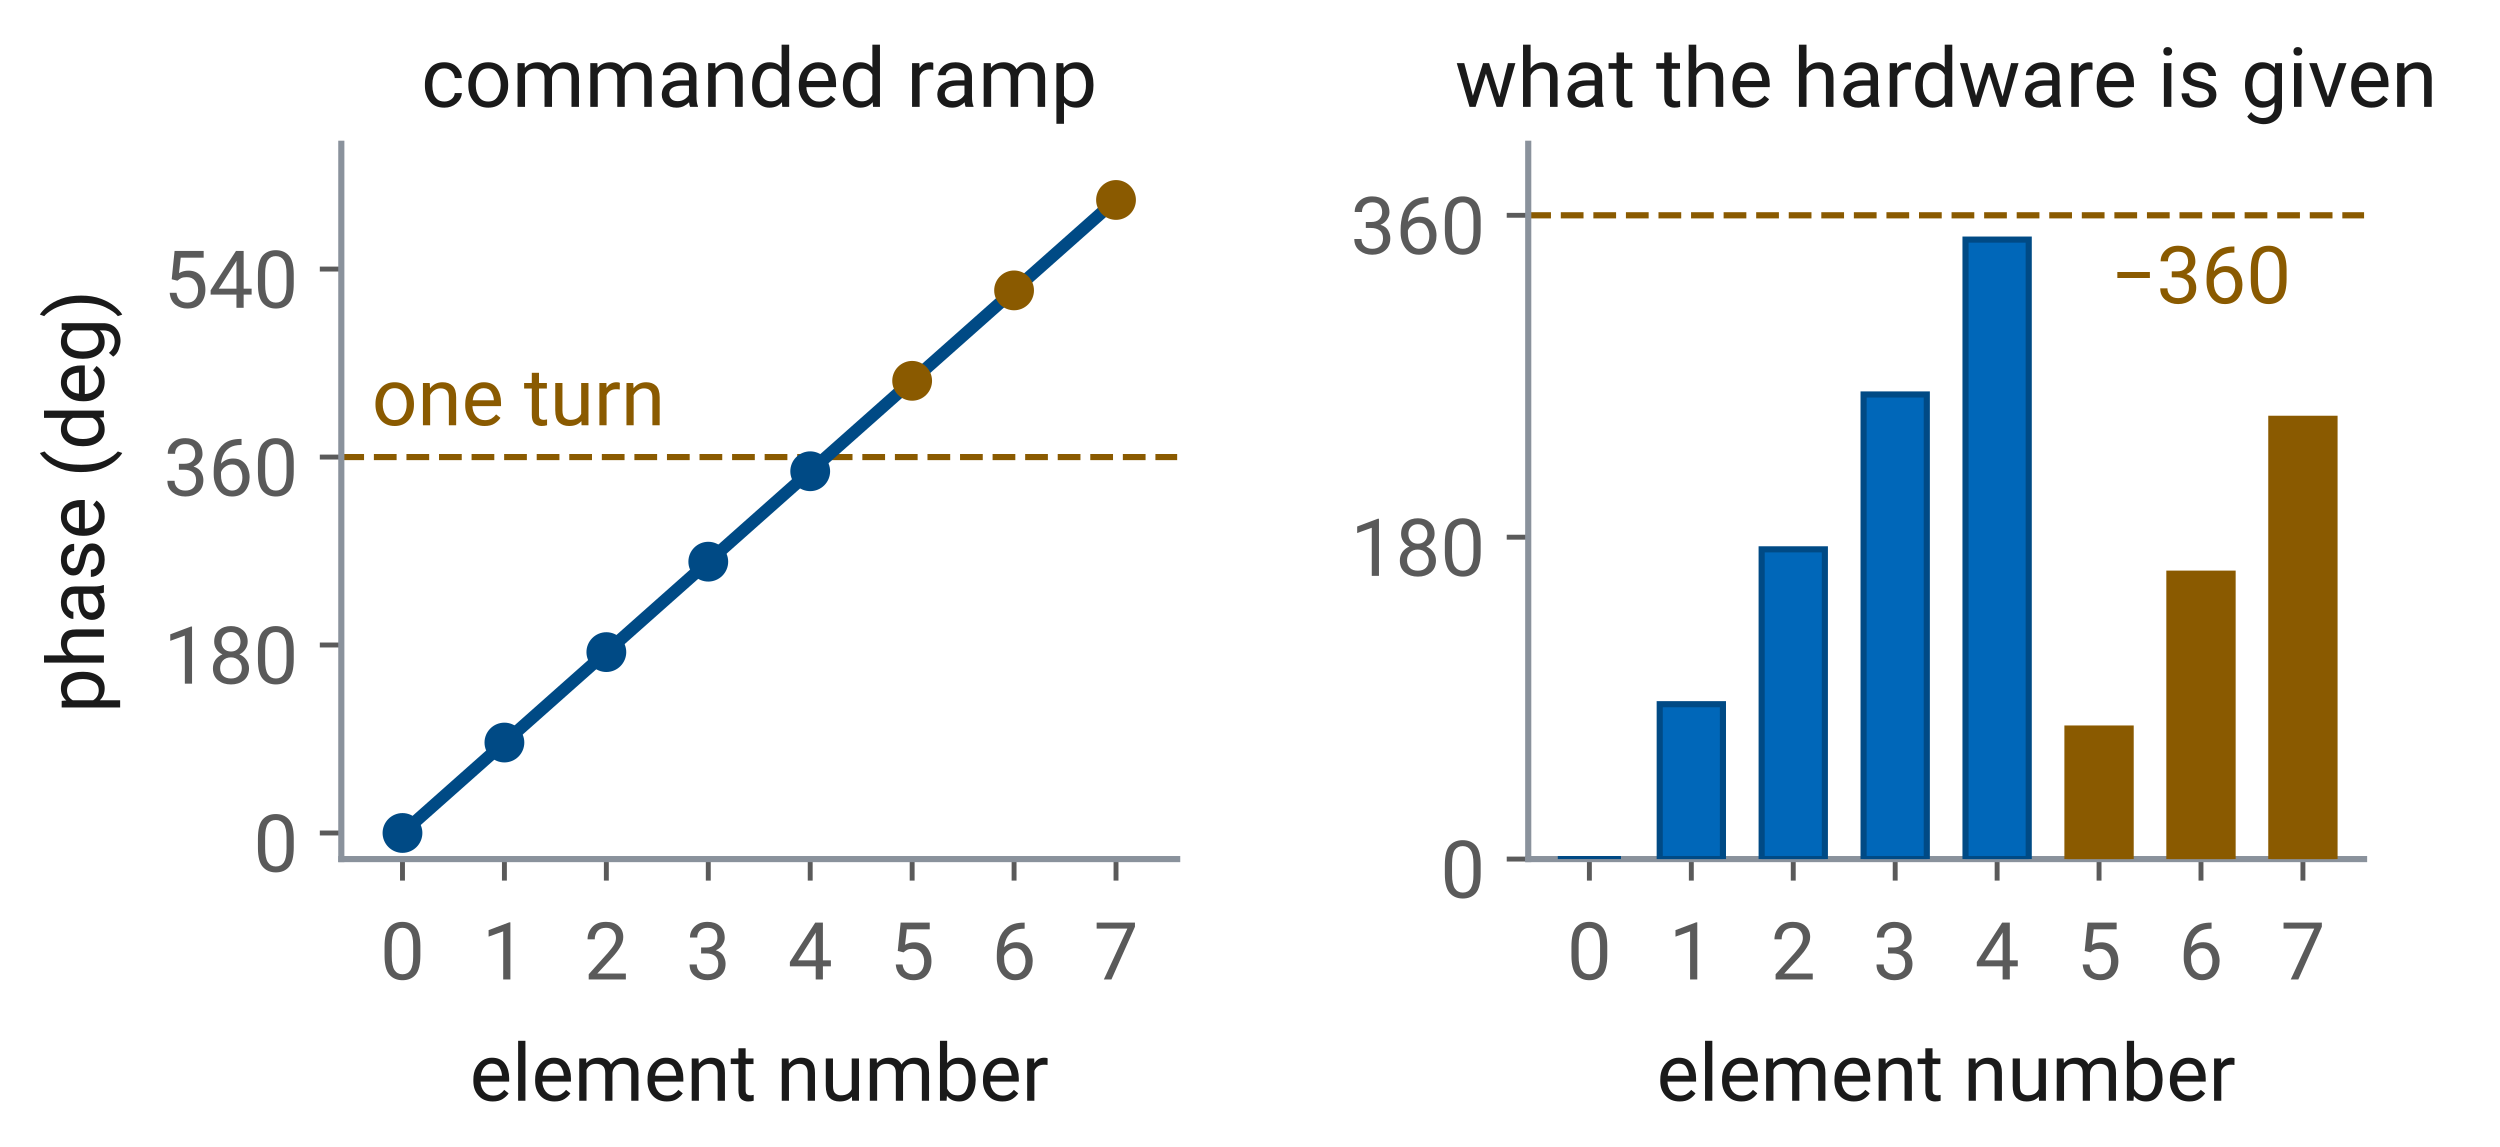
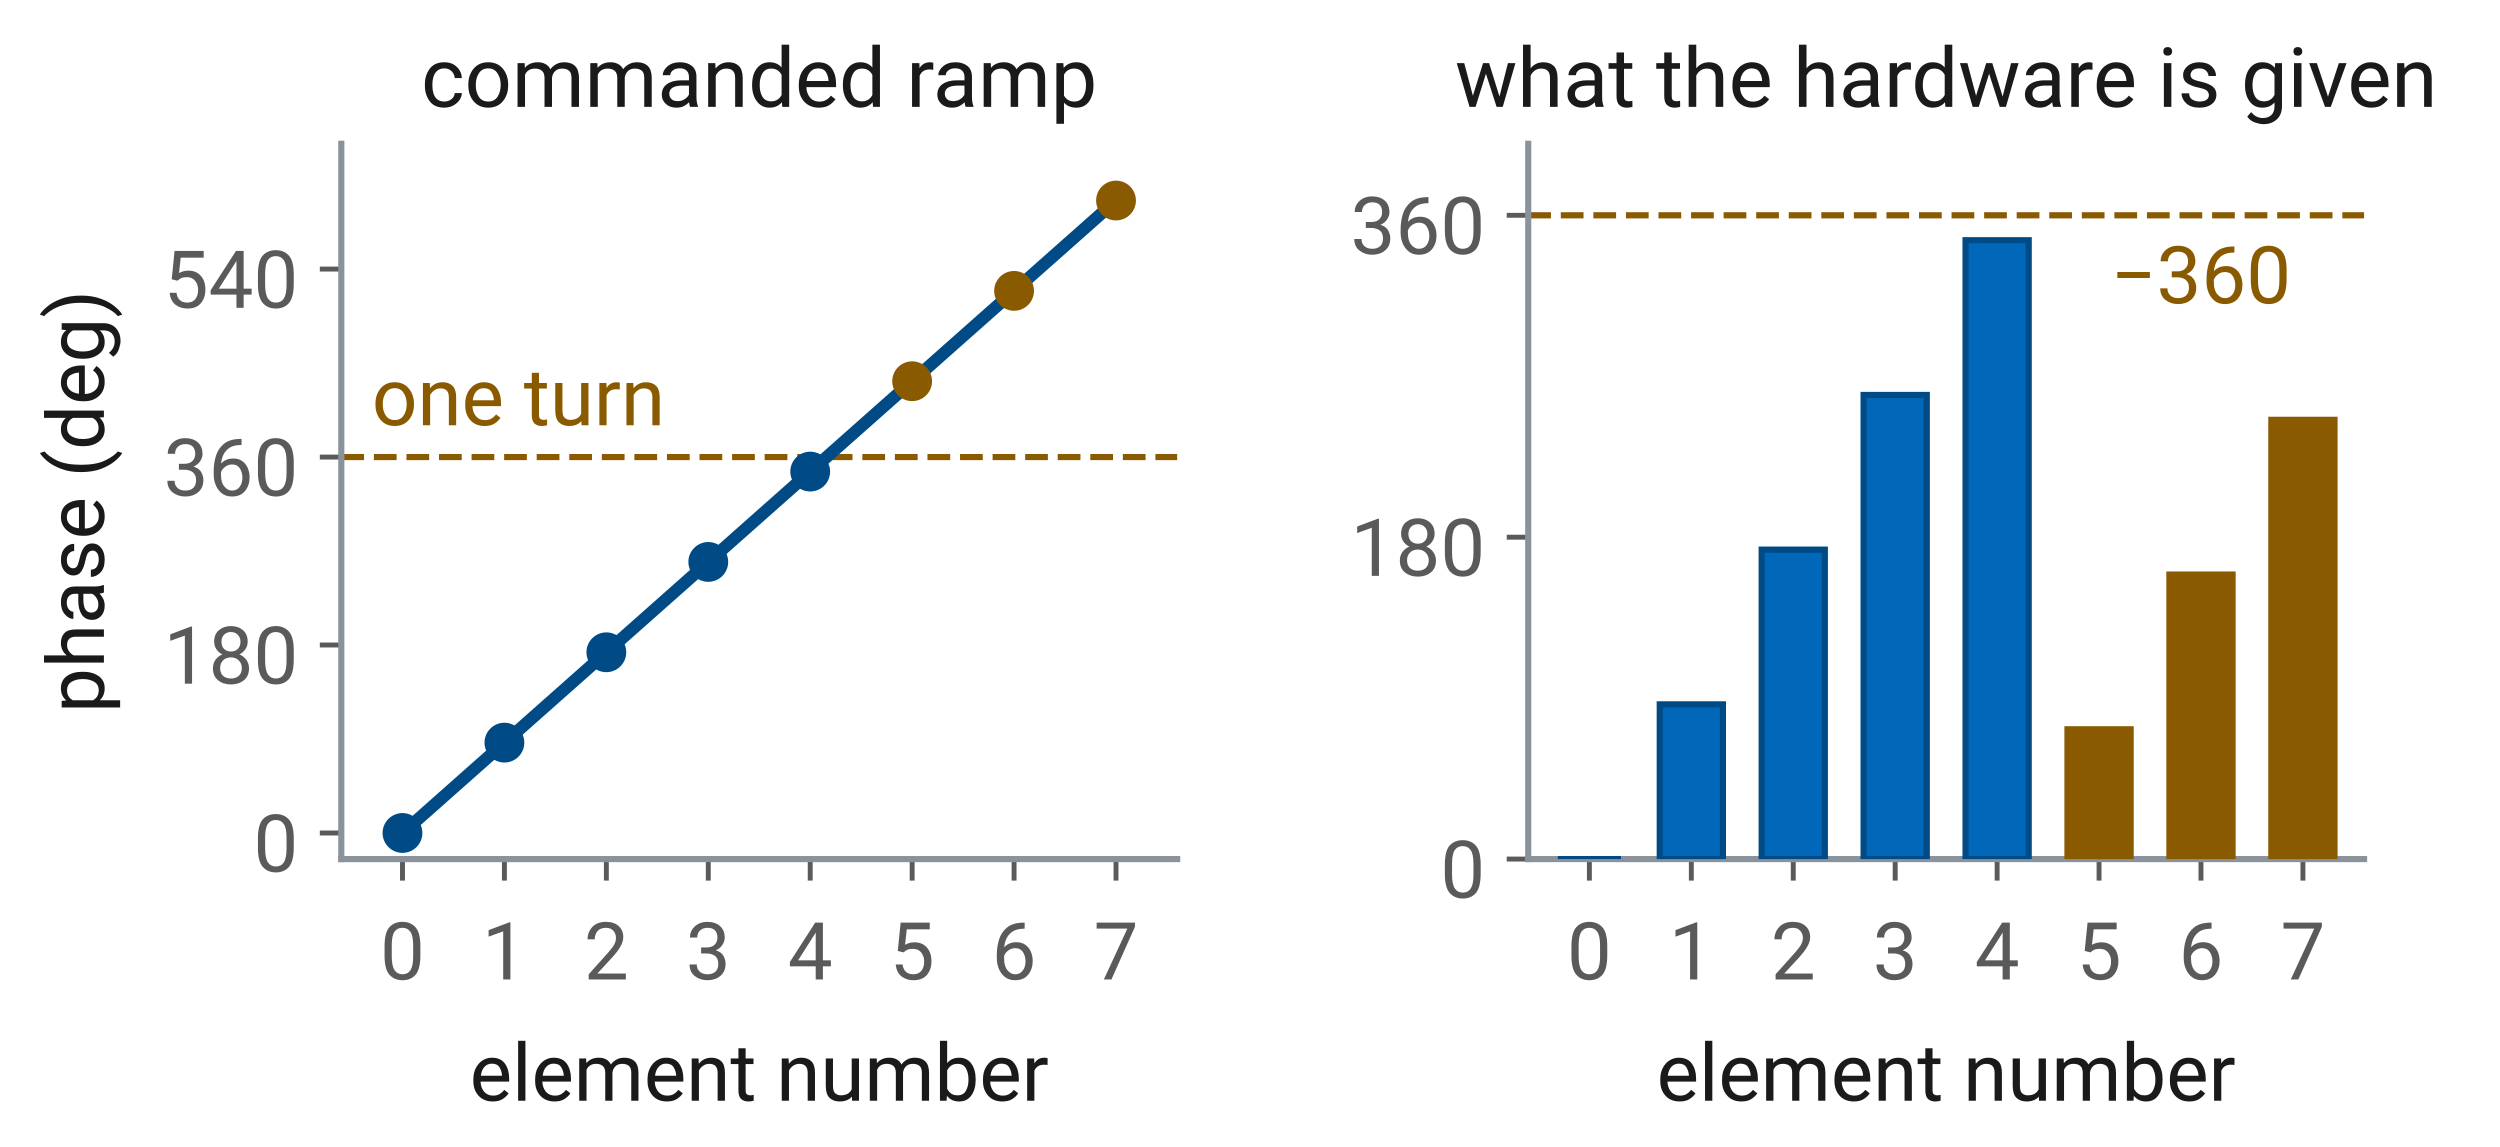
<svg xmlns="http://www.w3.org/2000/svg" xmlns:xlink="http://www.w3.org/1999/xlink" width="406.894pt" height="186.601pt" viewBox="0 0 406.894 186.601" version="1.1">
  <defs>
    <style type="text/css">*{stroke-linejoin: round; stroke-linecap: butt}</style>
  </defs>
  <g id="figure_1">
    <g id="patch_1">
      <path d="M 0 186.601  L 406.894 186.601  L 406.894 0  L 0 0  L 0 186.601  z " style="fill: none" />
    </g>
    <g id="axes_1">
      <g id="patch_2">
        <path d="M 55.552 139.822  L 191.594 139.822  L 191.594 23.398  L 55.552 23.398  L 55.552 139.822  z " style="fill: none" />
      </g>
      <g id="line2d_1">
        <path d="M 55.552 74.387  L 191.594 74.387  " clip-path="url(#p0079b4a630)" style="fill: none; stroke-dasharray: 3.7,1.6; stroke-dashoffset: 0; stroke: #8a5a00" />
      </g>
      <g id="matplotlib.axis_1">
        <g id="xtick_1">
          <g id="line2d_2">
            <defs>
              <path id="m032247daa6" d="M 0 0  L 0 3.5  " style="stroke: #5a5a5a; stroke-width: 0.8" />
            </defs>
            <g>
              <use xlink:href="#m032247daa6" x="65.507" y="139.822" style="fill: #5a5a5a; stroke: #5a5a5a; stroke-width: 0.8" />
            </g>
          </g>
          <g id="text_1">
            <text style="font-size: 13px; font-family:'Source Sans Pro', 'Segoe UI', Roboto, Helvetica, Arial, sans-serif; text-anchor: middle; fill: #5a5a5a" x="65.507" y="159.416" transform="rotate(-0 65.5067 159.4159)">0</text>
          </g>
        </g>
        <g id="xtick_2">
          <g id="line2d_3">
            <g>
              <use xlink:href="#m032247daa6" x="82.097" y="139.822" style="fill: #5a5a5a; stroke: #5a5a5a; stroke-width: 0.8" />
            </g>
          </g>
          <g id="text_2">
            <text style="font-size: 13px; font-family:'Source Sans Pro', 'Segoe UI', Roboto, Helvetica, Arial, sans-serif; text-anchor: middle; fill: #5a5a5a" x="82.097" y="159.416" transform="rotate(-0 82.09711 159.4159)">1</text>
          </g>
        </g>
        <g id="xtick_3">
          <g id="line2d_4">
            <g>
              <use xlink:href="#m032247daa6" x="98.688" y="139.822" style="fill: #5a5a5a; stroke: #5a5a5a; stroke-width: 0.8" />
            </g>
          </g>
          <g id="text_3">
            <text style="font-size: 13px; font-family:'Source Sans Pro', 'Segoe UI', Roboto, Helvetica, Arial, sans-serif; text-anchor: middle; fill: #5a5a5a" x="98.688" y="159.416" transform="rotate(-0 98.68751 159.4159)">2</text>
          </g>
        </g>
        <g id="xtick_4">
          <g id="line2d_5">
            <g>
              <use xlink:href="#m032247daa6" x="115.278" y="139.822" style="fill: #5a5a5a; stroke: #5a5a5a; stroke-width: 0.8" />
            </g>
          </g>
          <g id="text_4">
            <text style="font-size: 13px; font-family:'Source Sans Pro', 'Segoe UI', Roboto, Helvetica, Arial, sans-serif; text-anchor: middle; fill: #5a5a5a" x="115.278" y="159.416" transform="rotate(-0 115.2779 159.4159)">3</text>
          </g>
        </g>
        <g id="xtick_5">
          <g id="line2d_6">
            <g>
              <use xlink:href="#m032247daa6" x="131.868" y="139.822" style="fill: #5a5a5a; stroke: #5a5a5a; stroke-width: 0.8" />
            </g>
          </g>
          <g id="text_5">
            <text style="font-size: 13px; font-family:'Source Sans Pro', 'Segoe UI', Roboto, Helvetica, Arial, sans-serif; text-anchor: middle; fill: #5a5a5a" x="131.868" y="159.416" transform="rotate(-0 131.8683 159.4159)">4</text>
          </g>
        </g>
        <g id="xtick_6">
          <g id="line2d_7">
            <g>
              <use xlink:href="#m032247daa6" x="148.459" y="139.822" style="fill: #5a5a5a; stroke: #5a5a5a; stroke-width: 0.8" />
            </g>
          </g>
          <g id="text_6">
            <text style="font-size: 13px; font-family:'Source Sans Pro', 'Segoe UI', Roboto, Helvetica, Arial, sans-serif; text-anchor: middle; fill: #5a5a5a" x="148.459" y="159.416" transform="rotate(-0 148.4587 159.4159)">5</text>
          </g>
        </g>
        <g id="xtick_7">
          <g id="line2d_8">
            <g>
              <use xlink:href="#m032247daa6" x="165.049" y="139.822" style="fill: #5a5a5a; stroke: #5a5a5a; stroke-width: 0.8" />
            </g>
          </g>
          <g id="text_7">
            <text style="font-size: 13px; font-family:'Source Sans Pro', 'Segoe UI', Roboto, Helvetica, Arial, sans-serif; text-anchor: middle; fill: #5a5a5a" x="165.049" y="159.416" transform="rotate(-0 165.0491 159.4159)">6</text>
          </g>
        </g>
        <g id="xtick_8">
          <g id="line2d_9">
            <g>
              <use xlink:href="#m032247daa6" x="181.64" y="139.822" style="fill: #5a5a5a; stroke: #5a5a5a; stroke-width: 0.8" />
            </g>
          </g>
          <g id="text_8">
            <text style="font-size: 13px; font-family:'Source Sans Pro', 'Segoe UI', Roboto, Helvetica, Arial, sans-serif; text-anchor: middle; fill: #5a5a5a" x="181.64" y="159.416" transform="rotate(-0 181.6395 159.4159)">7</text>
          </g>
        </g>
        <g id="text_9">
          <text style="font-size: 13px; font-family:'Source Sans Pro', 'Segoe UI', Roboto, Helvetica, Arial, sans-serif; text-anchor: middle; fill: #1a1a1a" x="123.573" y="179.145" transform="rotate(-0 123.5731 179.1454)">element number</text>
        </g>
      </g>
      <g id="matplotlib.axis_2">
        <g id="ytick_1">
          <g id="line2d_10">
            <defs>
              <path id="m53c697907e" d="M 0 0  L -3.5 0  " style="stroke: #5a5a5a; stroke-width: 0.8" />
            </defs>
            <g>
              <use xlink:href="#m53c697907e" x="55.552" y="135.573" style="fill: #5a5a5a; stroke: #5a5a5a; stroke-width: 0.8" />
            </g>
          </g>
          <g id="text_10">
            <text style="font-size: 13px; font-family:'Source Sans Pro', 'Segoe UI', Roboto, Helvetica, Arial, sans-serif; text-anchor: end; fill: #5a5a5a" x="48.552" y="141.87" transform="rotate(-0 48.55246 141.8699)">0</text>
          </g>
        </g>
        <g id="ytick_2">
          <g id="line2d_11">
            <g>
              <use xlink:href="#m53c697907e" x="55.552" y="104.98" style="fill: #5a5a5a; stroke: #5a5a5a; stroke-width: 0.8" />
            </g>
          </g>
          <g id="text_11">
            <text style="font-size: 13px; font-family:'Source Sans Pro', 'Segoe UI', Roboto, Helvetica, Arial, sans-serif; text-anchor: end; fill: #5a5a5a" x="48.552" y="111.277" transform="rotate(-0 48.55246 111.2768)">180</text>
          </g>
        </g>
        <g id="ytick_3">
          <g id="line2d_12">
            <g>
              <use xlink:href="#m53c697907e" x="55.552" y="74.387" style="fill: #5a5a5a; stroke: #5a5a5a; stroke-width: 0.8" />
            </g>
          </g>
          <g id="text_12">
            <text style="font-size: 13px; font-family:'Source Sans Pro', 'Segoe UI', Roboto, Helvetica, Arial, sans-serif; text-anchor: end; fill: #5a5a5a" x="48.552" y="80.684" transform="rotate(-0 48.55246 80.68361)">360</text>
          </g>
        </g>
        <g id="ytick_4">
          <g id="line2d_13">
            <g>
              <use xlink:href="#m53c697907e" x="55.552" y="43.794" style="fill: #5a5a5a; stroke: #5a5a5a; stroke-width: 0.8" />
            </g>
          </g>
          <g id="text_13">
            <text style="font-size: 13px; font-family:'Source Sans Pro', 'Segoe UI', Roboto, Helvetica, Arial, sans-serif; text-anchor: end; fill: #5a5a5a" x="48.552" y="50.09" transform="rotate(-0 48.55246 50.09045)">540</text>
          </g>
        </g>
        <g id="text_14">
          <text style="font-size: 13px; font-family:'Source Sans Pro', 'Segoe UI', Roboto, Helvetica, Arial, sans-serif; text-anchor: middle; fill: #1a1a1a" x="16.914" y="81.61" transform="rotate(-90 16.91375 81.61012)">phase (deg)</text>
        </g>
      </g>
      <g id="patch_3">
        <path d="M 55.552 139.822  L 55.552 23.398  " style="fill: none; stroke: #8a929c; stroke-linejoin: miter; stroke-linecap: square" />
      </g>
      <g id="patch_4">
        <path d="M 55.552 139.822  L 191.594 139.822  " style="fill: none; stroke: #8a929c; stroke-linejoin: miter; stroke-linecap: square" />
      </g>
      <g id="text_15">
        <text style="font-size: 13px; font-family:'Source Sans Pro', 'Segoe UI', Roboto, Helvetica, Arial, sans-serif; text-anchor: start; fill: #8a5a00" x="60.53" y="69.211" transform="rotate(-0 60.52958 69.21145)">one turn</text>
      </g>
      <g id="line2d_14">
-         <path d="M 65.507 135.573  L 82.097 120.855  L 98.688 106.136  L 115.278 91.418  L 131.868 76.7  L 148.459 61.981  L 165.049 47.263  L 181.64 32.545  " clip-path="url(#p0079b4a630)" style="fill: none; stroke: #004a85; stroke-width: 2; stroke-linecap: square" />
+         <path d="M 65.507 135.573  L 82.097 120.868  L 98.688 106.163  L 115.278 91.458  L 131.868 76.753  L 148.459 62.047  L 165.049 47.342  L 181.64 32.637  " clip-path="url(#p0079b4a630)" style="fill: none; stroke: #004a85; stroke-width: 2; stroke-linecap: square" />
      </g>
      <g id="text_16">
        <text style="font-size: 13.5px; font-family:'Source Sans Pro', 'Segoe UI', Roboto, Helvetica, Arial, sans-serif; text-anchor: middle; fill: #1a1a1a" x="123.573" y="17.398" transform="rotate(-0 123.5731 17.39813)">commanded ramp</text>
      </g>
      <g id="PathCollection_1">
        <defs>
          <path id="m73cf9bdd0c" d="M 0 2.739  C 0.726 2.739 1.423 2.45 1.936 1.936  C 2.45 1.423 2.739 0.726 2.739 0  C 2.739 -0.726 2.45 -1.423 1.936 -1.936  C 1.423 -2.45 0.726 -2.739 0 -2.739  C -0.726 -2.739 -1.423 -2.45 -1.936 -1.936  C -2.45 -1.423 -2.739 -0.726 -2.739 0  C -2.739 0.726 -2.45 1.423 -1.936 1.936  C -1.423 2.45 -0.726 2.739 0 2.739  z " style="stroke: #004a85" />
        </defs>
        <g clip-path="url(#p0079b4a630)">
          <use xlink:href="#m73cf9bdd0c" x="65.507" y="135.573" style="fill: #004a85; stroke: #004a85" />
-           <use xlink:href="#m73cf9bdd0c" x="82.097" y="120.855" style="fill: #004a85; stroke: #004a85" />
-           <use xlink:href="#m73cf9bdd0c" x="98.688" y="106.136" style="fill: #004a85; stroke: #004a85" />
-           <use xlink:href="#m73cf9bdd0c" x="115.278" y="91.418" style="fill: #004a85; stroke: #004a85" />
-           <use xlink:href="#m73cf9bdd0c" x="131.868" y="76.7" style="fill: #004a85; stroke: #004a85" />
+           <use xlink:href="#m73cf9bdd0c" x="82.097" y="120.868" style="fill: #004a85; stroke: #004a85" />
+           <use xlink:href="#m73cf9bdd0c" x="98.688" y="106.163" style="fill: #004a85; stroke: #004a85" />
+           <use xlink:href="#m73cf9bdd0c" x="115.278" y="91.458" style="fill: #004a85; stroke: #004a85" />
+           <use xlink:href="#m73cf9bdd0c" x="131.868" y="76.753" style="fill: #004a85; stroke: #004a85" />
        </g>
      </g>
      <g id="PathCollection_2">
        <defs>
          <path id="m62451852fc" d="M 0 2.739  C 0.726 2.739 1.423 2.45 1.936 1.936  C 2.45 1.423 2.739 0.726 2.739 0  C 2.739 -0.726 2.45 -1.423 1.936 -1.936  C 1.423 -2.45 0.726 -2.739 0 -2.739  C -0.726 -2.739 -1.423 -2.45 -1.936 -1.936  C -2.45 -1.423 -2.739 -0.726 -2.739 0  C -2.739 0.726 -2.45 1.423 -1.936 1.936  C -1.423 2.45 -0.726 2.739 0 2.739  z " style="stroke: #8a5a00" />
        </defs>
        <g clip-path="url(#p0079b4a630)">
-           <use xlink:href="#m62451852fc" x="148.459" y="61.981" style="fill: #8a5a00; stroke: #8a5a00" />
-           <use xlink:href="#m62451852fc" x="165.049" y="47.263" style="fill: #8a5a00; stroke: #8a5a00" />
-           <use xlink:href="#m62451852fc" x="181.64" y="32.545" style="fill: #8a5a00; stroke: #8a5a00" />
+           <use xlink:href="#m62451852fc" x="148.459" y="62.047" style="fill: #8a5a00; stroke: #8a5a00" />
+           <use xlink:href="#m62451852fc" x="165.049" y="47.342" style="fill: #8a5a00; stroke: #8a5a00" />
+           <use xlink:href="#m62451852fc" x="181.64" y="32.637" style="fill: #8a5a00; stroke: #8a5a00" />
        </g>
      </g>
    </g>
    <g id="axes_2">
      <g id="patch_5">
        <path d="M 248.731 139.822  L 384.772 139.822  L 384.772 23.398  L 248.731 23.398  L 248.731 139.822  z " style="fill: none" />
      </g>
      <g id="line2d_15">
        <path d="M 248.731 35.041  L 384.772 35.041  " clip-path="url(#p4865373cb8)" style="fill: none; stroke-dasharray: 3.7,1.6; stroke-dashoffset: 0; stroke: #8a5a00" />
      </g>
      <g id="matplotlib.axis_3">
        <g id="xtick_9">
          <g id="line2d_16">
            <g>
              <use xlink:href="#m032247daa6" x="258.685" y="139.822" style="fill: #5a5a5a; stroke: #5a5a5a; stroke-width: 0.8" />
            </g>
          </g>
          <g id="text_17">
            <text style="font-size: 13px; font-family:'Source Sans Pro', 'Segoe UI', Roboto, Helvetica, Arial, sans-serif; text-anchor: middle; fill: #5a5a5a" x="258.685" y="159.416" transform="rotate(-0 258.6854 159.4159)">0</text>
          </g>
        </g>
        <g id="xtick_10">
          <g id="line2d_17">
            <g>
              <use xlink:href="#m032247daa6" x="275.276" y="139.822" style="fill: #5a5a5a; stroke: #5a5a5a; stroke-width: 0.8" />
            </g>
          </g>
          <g id="text_18">
            <text style="font-size: 13px; font-family:'Source Sans Pro', 'Segoe UI', Roboto, Helvetica, Arial, sans-serif; text-anchor: middle; fill: #5a5a5a" x="275.276" y="159.416" transform="rotate(-0 275.2758 159.4159)">1</text>
          </g>
        </g>
        <g id="xtick_11">
          <g id="line2d_18">
            <g>
              <use xlink:href="#m032247daa6" x="291.866" y="139.822" style="fill: #5a5a5a; stroke: #5a5a5a; stroke-width: 0.8" />
            </g>
          </g>
          <g id="text_19">
            <text style="font-size: 13px; font-family:'Source Sans Pro', 'Segoe UI', Roboto, Helvetica, Arial, sans-serif; text-anchor: middle; fill: #5a5a5a" x="291.866" y="159.416" transform="rotate(-0 291.8662 159.4159)">2</text>
          </g>
        </g>
        <g id="xtick_12">
          <g id="line2d_19">
            <g>
              <use xlink:href="#m032247daa6" x="308.457" y="139.822" style="fill: #5a5a5a; stroke: #5a5a5a; stroke-width: 0.8" />
            </g>
          </g>
          <g id="text_20">
            <text style="font-size: 13px; font-family:'Source Sans Pro', 'Segoe UI', Roboto, Helvetica, Arial, sans-serif; text-anchor: middle; fill: #5a5a5a" x="308.457" y="159.416" transform="rotate(-0 308.4566 159.4159)">3</text>
          </g>
        </g>
        <g id="xtick_13">
          <g id="line2d_20">
            <g>
              <use xlink:href="#m032247daa6" x="325.047" y="139.822" style="fill: #5a5a5a; stroke: #5a5a5a; stroke-width: 0.8" />
            </g>
          </g>
          <g id="text_21">
            <text style="font-size: 13px; font-family:'Source Sans Pro', 'Segoe UI', Roboto, Helvetica, Arial, sans-serif; text-anchor: middle; fill: #5a5a5a" x="325.047" y="159.416" transform="rotate(-0 325.047 159.4159)">4</text>
          </g>
        </g>
        <g id="xtick_14">
          <g id="line2d_21">
            <g>
              <use xlink:href="#m032247daa6" x="341.637" y="139.822" style="fill: #5a5a5a; stroke: #5a5a5a; stroke-width: 0.8" />
            </g>
          </g>
          <g id="text_22">
            <text style="font-size: 13px; font-family:'Source Sans Pro', 'Segoe UI', Roboto, Helvetica, Arial, sans-serif; text-anchor: middle; fill: #5a5a5a" x="341.637" y="159.416" transform="rotate(-0 341.6374 159.4159)">5</text>
          </g>
        </g>
        <g id="xtick_15">
          <g id="line2d_22">
            <g>
              <use xlink:href="#m032247daa6" x="358.228" y="139.822" style="fill: #5a5a5a; stroke: #5a5a5a; stroke-width: 0.8" />
            </g>
          </g>
          <g id="text_23">
            <text style="font-size: 13px; font-family:'Source Sans Pro', 'Segoe UI', Roboto, Helvetica, Arial, sans-serif; text-anchor: middle; fill: #5a5a5a" x="358.228" y="159.416" transform="rotate(-0 358.2278 159.4159)">6</text>
          </g>
        </g>
        <g id="xtick_16">
          <g id="line2d_23">
            <g>
              <use xlink:href="#m032247daa6" x="374.818" y="139.822" style="fill: #5a5a5a; stroke: #5a5a5a; stroke-width: 0.8" />
            </g>
          </g>
          <g id="text_24">
            <text style="font-size: 13px; font-family:'Source Sans Pro', 'Segoe UI', Roboto, Helvetica, Arial, sans-serif; text-anchor: middle; fill: #5a5a5a" x="374.818" y="159.416" transform="rotate(-0 374.8182 159.4159)">7</text>
          </g>
        </g>
        <g id="text_25">
          <text style="font-size: 13px; font-family:'Source Sans Pro', 'Segoe UI', Roboto, Helvetica, Arial, sans-serif; text-anchor: middle; fill: #1a1a1a" x="316.752" y="179.145" transform="rotate(-0 316.7518 179.1454)">element number</text>
        </g>
      </g>
      <g id="matplotlib.axis_4">
        <g id="ytick_5">
          <g id="line2d_24">
            <g>
              <use xlink:href="#m53c697907e" x="248.731" y="139.822" style="fill: #5a5a5a; stroke: #5a5a5a; stroke-width: 0.8" />
            </g>
          </g>
          <g id="text_26">
            <text style="font-size: 13px; font-family:'Source Sans Pro', 'Segoe UI', Roboto, Helvetica, Arial, sans-serif; text-anchor: end; fill: #5a5a5a" x="241.731" y="146.119" transform="rotate(-0 241.7311 146.119)">0</text>
          </g>
        </g>
        <g id="ytick_6">
          <g id="line2d_25">
            <g>
              <use xlink:href="#m53c697907e" x="248.731" y="87.431" style="fill: #5a5a5a; stroke: #5a5a5a; stroke-width: 0.8" />
            </g>
          </g>
          <g id="text_27">
            <text style="font-size: 13px; font-family:'Source Sans Pro', 'Segoe UI', Roboto, Helvetica, Arial, sans-serif; text-anchor: end; fill: #5a5a5a" x="241.731" y="93.728" transform="rotate(-0 241.7311 93.7282)">180</text>
          </g>
        </g>
        <g id="ytick_7">
          <g id="line2d_26">
            <g>
              <use xlink:href="#m53c697907e" x="248.731" y="35.041" style="fill: #5a5a5a; stroke: #5a5a5a; stroke-width: 0.8" />
            </g>
          </g>
          <g id="text_28">
            <text style="font-size: 13px; font-family:'Source Sans Pro', 'Segoe UI', Roboto, Helvetica, Arial, sans-serif; text-anchor: end; fill: #5a5a5a" x="241.731" y="41.337" transform="rotate(-0 241.7311 41.3374)">360</text>
          </g>
        </g>
      </g>
      <g id="patch_6">
        <path d="M 248.731 139.822  L 248.731 23.398  " style="fill: none; stroke: #8a929c; stroke-linejoin: miter; stroke-linecap: square" />
      </g>
      <g id="patch_7">
        <path d="M 248.731 139.822  L 384.772 139.822  " style="fill: none; stroke: #8a929c; stroke-linejoin: miter; stroke-linecap: square" />
      </g>
      <g id="patch_8">
        <path d="M 253.542 139.822  L 263.828 139.822  L 263.828 139.822  L 253.542 139.822  z " clip-path="url(#p4865373cb8)" style="fill: #0067b9; stroke: #004a85; stroke-linejoin: miter" />
      </g>
      <g id="patch_9">
-         <path d="M 270.133 139.822  L 280.419 139.822  L 280.419 114.617  L 270.133 114.617  z " clip-path="url(#p4865373cb8)" style="fill: #0067b9; stroke: #004a85; stroke-linejoin: miter" />
+         <path d="M 270.133 139.822  L 280.419 139.822  L 280.419 114.64  L 270.133 114.64  z " clip-path="url(#p4865373cb8)" style="fill: #0067b9; stroke: #004a85; stroke-linejoin: miter" />
      </g>
      <g id="patch_10">
-         <path d="M 286.723 139.822  L 297.009 139.822  L 297.009 89.412  L 286.723 89.412  z " clip-path="url(#p4865373cb8)" style="fill: #0067b9; stroke: #004a85; stroke-linejoin: miter" />
+         <path d="M 286.723 139.822  L 297.009 139.822  L 297.009 89.457  L 286.723 89.457  z " clip-path="url(#p4865373cb8)" style="fill: #0067b9; stroke: #004a85; stroke-linejoin: miter" />
      </g>
      <g id="patch_11">
-         <path d="M 303.314 139.822  L 313.6 139.822  L 313.6 64.207  L 303.314 64.207  z " clip-path="url(#p4865373cb8)" style="fill: #0067b9; stroke: #004a85; stroke-linejoin: miter" />
+         <path d="M 303.314 139.822  L 313.6 139.822  L 313.6 64.275  L 303.314 64.275  z " clip-path="url(#p4865373cb8)" style="fill: #0067b9; stroke: #004a85; stroke-linejoin: miter" />
      </g>
      <g id="patch_12">
-         <path d="M 319.904 139.822  L 330.19 139.822  L 330.19 39.001  L 319.904 39.001  z " clip-path="url(#p4865373cb8)" style="fill: #0067b9; stroke: #004a85; stroke-linejoin: miter" />
+         <path d="M 319.904 139.822  L 330.19 139.822  L 330.19 39.092  L 319.904 39.092  z " clip-path="url(#p4865373cb8)" style="fill: #0067b9; stroke: #004a85; stroke-linejoin: miter" />
      </g>
      <g id="patch_13">
-         <path d="M 336.494 139.822  L 346.78 139.822  L 346.78 118.578  L 336.494 118.578  z " clip-path="url(#p4865373cb8)" style="fill: #8a5a00; stroke: #8a5a00; stroke-linejoin: miter" />
+         <path d="M 336.494 139.822  L 346.78 139.822  L 346.78 118.691  L 336.494 118.691  z " clip-path="url(#p4865373cb8)" style="fill: #8a5a00; stroke: #8a5a00; stroke-linejoin: miter" />
      </g>
      <g id="patch_14">
-         <path d="M 353.085 139.822  L 363.371 139.822  L 363.371 93.373  L 353.085 93.373  z " clip-path="url(#p4865373cb8)" style="fill: #8a5a00; stroke: #8a5a00; stroke-linejoin: miter" />
+         <path d="M 353.085 139.822  L 363.371 139.822  L 363.371 93.509  L 353.085 93.509  z " clip-path="url(#p4865373cb8)" style="fill: #8a5a00; stroke: #8a5a00; stroke-linejoin: miter" />
      </g>
      <g id="patch_15">
-         <path d="M 369.675 139.822  L 379.961 139.822  L 379.961 68.167  L 369.675 68.167  z " clip-path="url(#p4865373cb8)" style="fill: #8a5a00; stroke: #8a5a00; stroke-linejoin: miter" />
+         <path d="M 369.675 139.822  L 379.961 139.822  L 379.961 68.326  L 369.675 68.326  z " clip-path="url(#p4865373cb8)" style="fill: #8a5a00; stroke: #8a5a00; stroke-linejoin: miter" />
      </g>
      <g id="text_29">
        <text style="font-size: 13px; font-family:'Source Sans Pro', 'Segoe UI', Roboto, Helvetica, Arial, sans-serif; text-anchor: middle; fill: #8a5a00" x="358.228" y="49.368" transform="rotate(-0 358.2278 49.36838)">−360</text>
      </g>
      <g id="text_30">
        <text style="font-size: 13.5px; font-family:'Source Sans Pro', 'Segoe UI', Roboto, Helvetica, Arial, sans-serif; text-anchor: middle; fill: #1a1a1a" x="316.752" y="17.398" transform="rotate(-0 316.7518 17.39813)">what the hardware is given</text>
      </g>
    </g>
  </g>
  <defs>
    <clipPath id="p0079b4a630">
      <rect x="55.552" y="23.398" width="136.041" height="116.424" />
    </clipPath>
    <clipPath id="p4865373cb8">
      <rect x="248.731" y="23.398" width="136.041" height="116.424" />
    </clipPath>
  </defs>
</svg>
